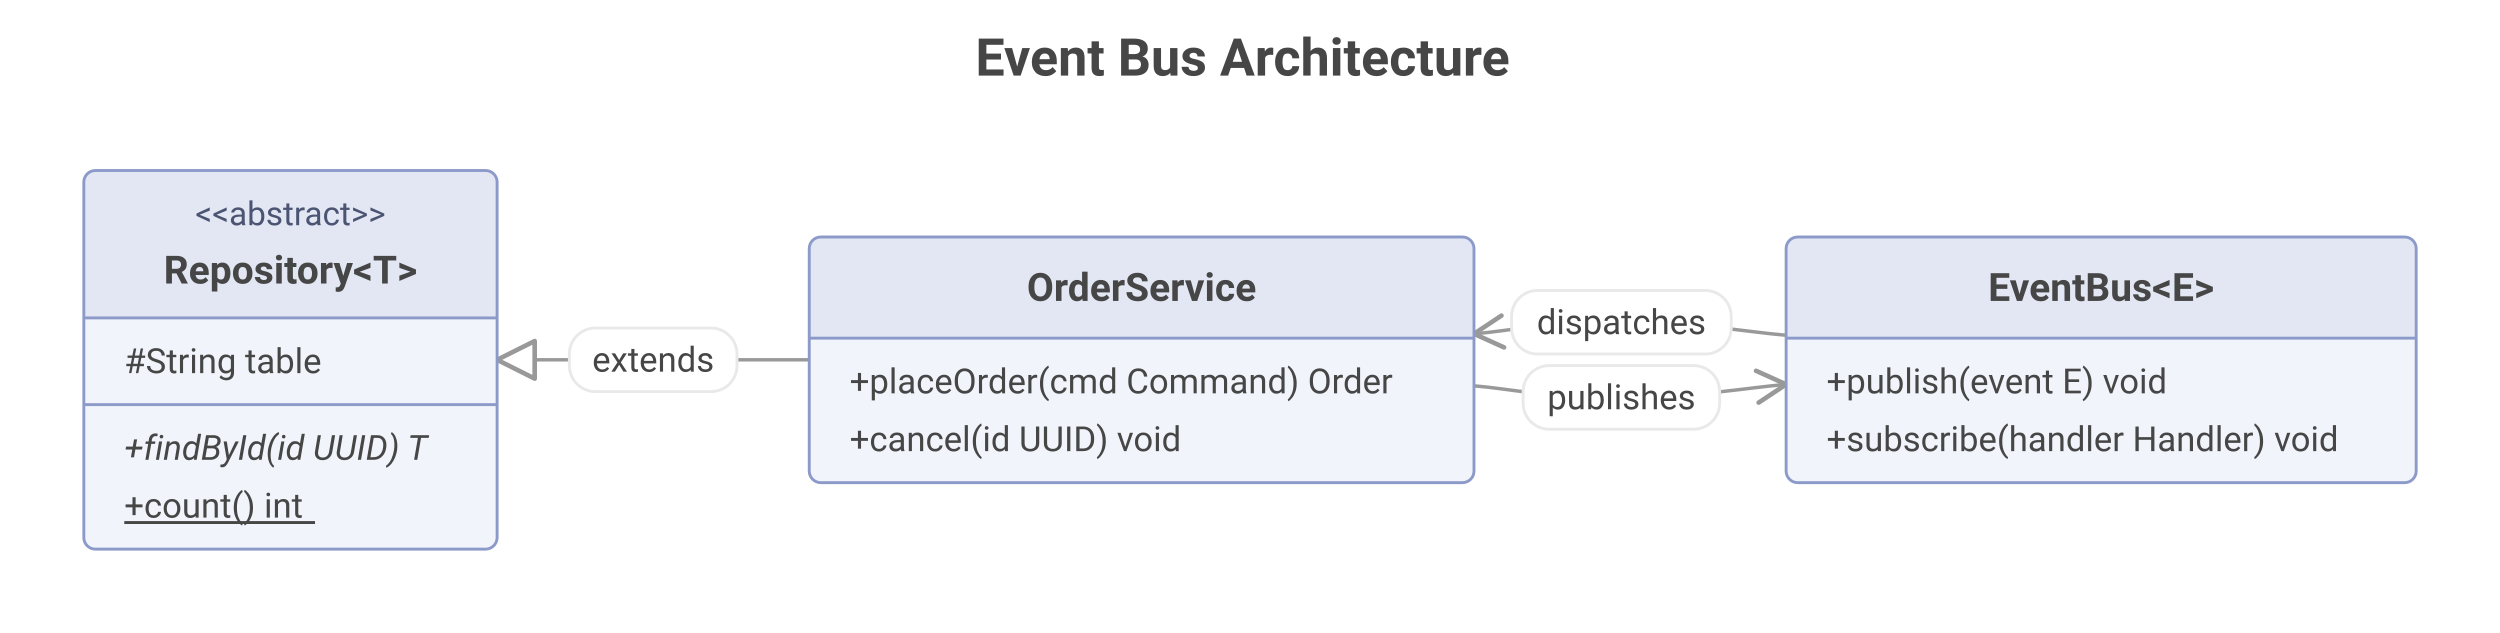
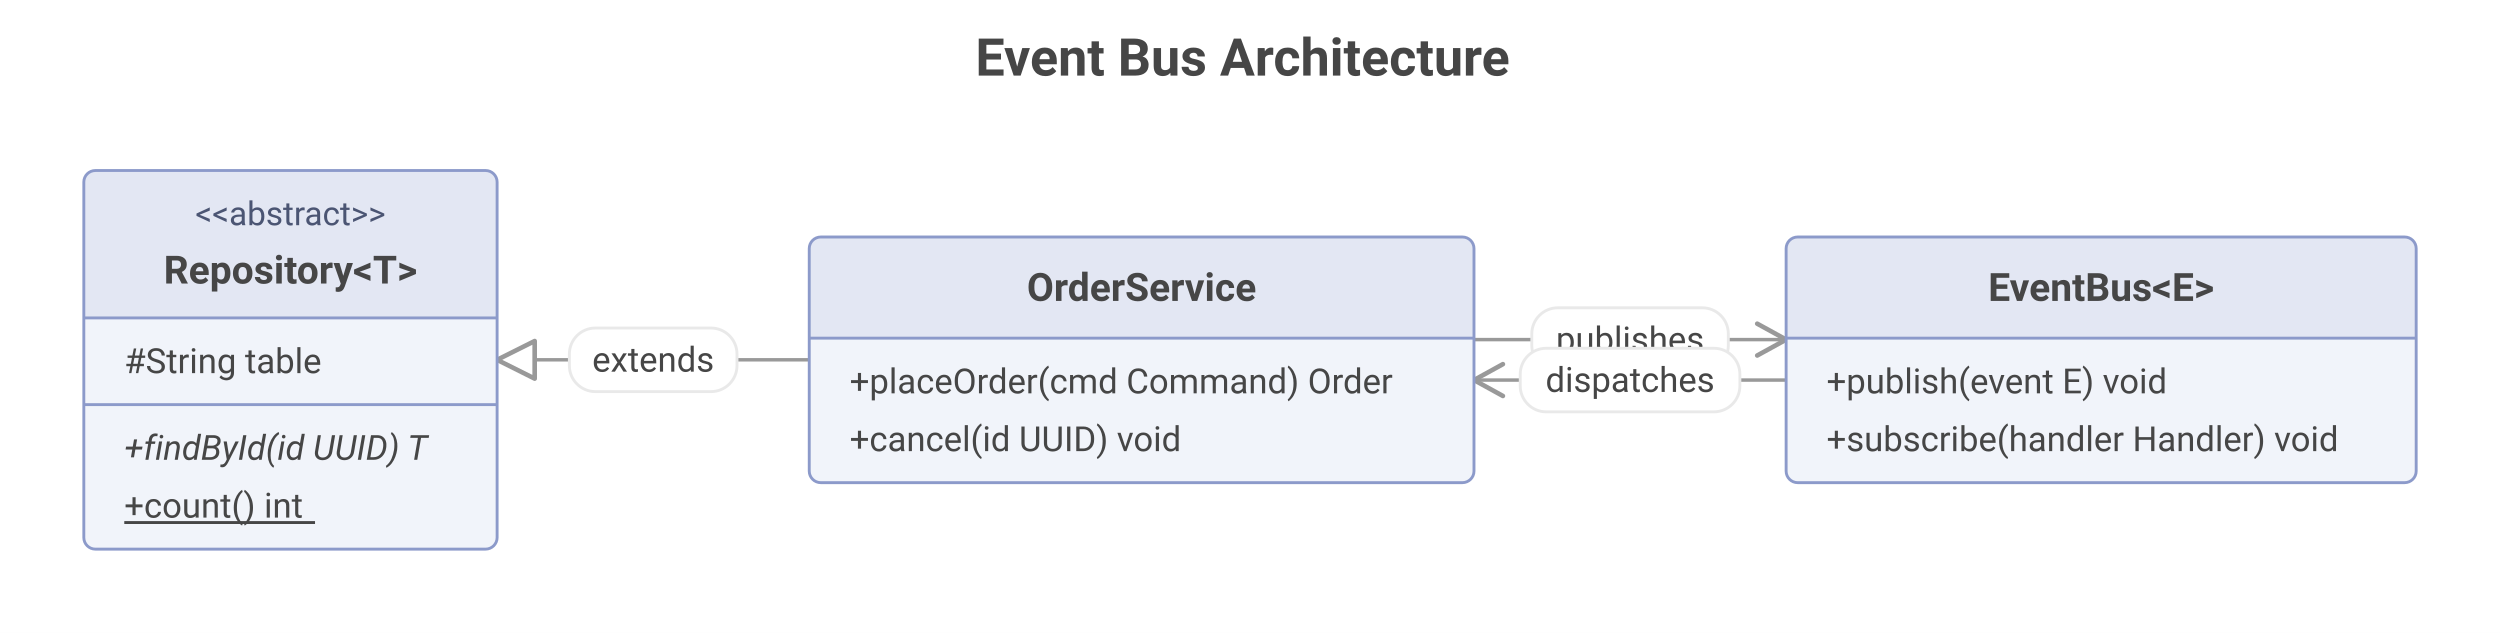
<svg xmlns="http://www.w3.org/2000/svg" width="865" height="219" viewBox="0 0 865 219">
  <rect x="0" y="0" width="865" height="219" fill="#FFFFFF" />
  <text font-size="18" x="337.5" y="20" font-weight="bold" dominant-baseline="central" font-family="Roboto" fill="#464646">
Event Bus Architecture
</text>
  <path d="M167 89.5 L275 89.5" transform="translate(5,35)" fill="none" stroke-width="1.2" stroke="#999999" stroke-linecap="round" stroke-linejoin="round" />
  <path d="M167 89.5 L180 83 L180 96 Z" transform="translate(5,35)" fill="#FFFFFF" stroke-width="1.6" stroke="#999999" stroke-linejoin="round" />
-   <path d="M505 98.5 C517.8 99.5,529 102.6,556 102.5 C583 102.4,598.8 99.2,613 98" transform="translate(5,35)" fill="none" stroke-width="1.2" stroke="#999999" stroke-linecap="round" stroke-linejoin="round" />
-   <path d="M603.5 104.3 L613 98 L602.6 93.3" transform="translate(5,35)" fill="none" stroke-width="1.6" stroke="#999999" stroke-linecap="round" stroke-linejoin="round" />
-   <path d="M613 81 C598.8 79.8,583 76.6,556 76.5 C529 76.4,517.8 79.5,505 80.5" transform="translate(5,35)" fill="none" stroke-width="1.2" stroke="#999999" stroke-linecap="round" stroke-linejoin="round" />
-   <path d="M514.5 74.2 L505 80.5 L515.4 85.2" transform="translate(5,35)" fill="none" stroke-width="1.6" stroke="#999999" stroke-linecap="round" stroke-linejoin="round" />
+   <path d="M505 82.5 L613 82.5" transform="translate(5,35)" fill="none" stroke-width="1.2" stroke="#999999" stroke-linecap="round" stroke-linejoin="round" />
+   <path d="M603 88 L613 82.5 L603 77" transform="translate(5,35)" fill="none" stroke-width="1.6" stroke="#999999" stroke-linecap="round" stroke-linejoin="round" />
+   <path d="M613 96.5 L505 96.5" transform="translate(5,35)" fill="none" stroke-width="1.2" stroke="#999999" stroke-linecap="round" stroke-linejoin="round" />
+   <path d="M515 91 L505 96.5 L515 102" transform="translate(5,35)" fill="none" stroke-width="1.6" stroke="#999999" stroke-linecap="round" stroke-linejoin="round" />
  <rect x="197" y="113.5" width="58" height="22" rx="9" ry="9" stroke="#E9E9E9" stroke-width="1" fill="#FFFFFF" />
  <text font-size="12" x="226" y="124.5" dominant-baseline="central" text-anchor="middle" font-family="Roboto" fill="#464646">
extends
</text>
-   <rect x="527" y="126.5" width="68" height="22" rx="9" ry="9" stroke="#E9E9E9" stroke-width="1" fill="#FFFFFF" />
-   <text font-size="12" x="561" y="137.5" dominant-baseline="central" text-anchor="middle" font-family="Roboto" fill="#464646">
+   <rect x="530" y="106.5" width="68" height="22" rx="9" ry="9" stroke="#E9E9E9" stroke-width="1" fill="#FFFFFF" />
+   <text font-size="12" x="564" y="117.5" dominant-baseline="central" text-anchor="middle" font-family="Roboto" fill="#464646">
publishes
</text>
-   <rect x="523" y="100.5" width="76" height="22" rx="9" ry="9" stroke="#E9E9E9" stroke-width="1" fill="#FFFFFF" />
-   <text font-size="12" x="561" y="111.5" dominant-baseline="central" text-anchor="middle" font-family="Roboto" fill="#464646">
+   <rect x="526" y="120.5" width="76" height="22" rx="9" ry="9" stroke="#E9E9E9" stroke-width="1" fill="#FFFFFF" />
+   <text font-size="12" x="564" y="131.5" dominant-baseline="central" text-anchor="middle" font-family="Roboto" fill="#464646">
dispatches
</text>
  <rect x="29" y="59" width="143" height="131" rx="4" ry="4" fill="#F1F4FA" />
  <rect x="29" y="59" width="143" height="51" rx="4" ry="4" fill="#E3E7F3" />
  <rect x="29" y="106" width="143" height="4" fill="#E3E7F3" />
  <text font-size="11.5" x="100.5" y="74" dominant-baseline="central" text-anchor="middle" font-family="Roboto" fill="#4B5573">
&lt;&lt;abstract&gt;&gt;
</text>
  <text font-size="13.5" x="100.5" y="93.5" font-weight="bold" dominant-baseline="central" text-anchor="middle" font-family="Roboto" fill="#464646">
Repository&lt;T&gt;
</text>
  <line stroke-width="1" x1="29" y1="110" x2="172" y2="110" stroke="#8C9ACA" />
  <text font-size="12" x="43" y="125" dominant-baseline="central" text-anchor="start" font-family="Roboto" fill="#464646">
#String table
</text>
  <line stroke-width="1" x1="29" y1="140" x2="172" y2="140" stroke="#8C9ACA" />
  <text font-size="12" x="43" y="155" font-style="italic" dominant-baseline="central" text-anchor="start" font-family="Roboto" fill="#464646">
+findById(id UUID) T
</text>
  <text font-size="12" x="43" y="175" dominant-baseline="central" text-anchor="start" font-family="Roboto" fill="#464646">
+count() int
</text>
  <line stroke-width="1" x1="43" y1="180.8" x2="109" y2="180.8" stroke="#464646" />
  <rect x="29" y="59" width="143" height="131" rx="4" ry="4" stroke="#8C9ACA" stroke-width="1" fill="none" />
  <rect x="618" y="82" width="218" height="85" rx="4" ry="4" fill="#F1F4FA" />
  <rect x="618" y="82" width="218" height="35" rx="4" ry="4" fill="#E3E7F3" />
  <rect x="618" y="113" width="218" height="4" fill="#E3E7F3" />
  <text font-size="13.5" x="727" y="99.5" font-weight="bold" dominant-baseline="central" text-anchor="middle" font-family="Roboto" fill="#464646">
EventBus&lt;E&gt;
</text>
  <line stroke-width="1" x1="618" y1="117" x2="836" y2="117" stroke="#8C9ACA" />
  <text font-size="12" x="632" y="132" dominant-baseline="central" text-anchor="start" font-family="Roboto" fill="#464646">
+publish(event E) void
</text>
  <text font-size="12" x="632" y="152" dominant-baseline="central" text-anchor="start" font-family="Roboto" fill="#464646">
+subscribe(handler Handler) void
</text>
  <rect x="618" y="82" width="218" height="85" rx="4" ry="4" stroke="#8C9ACA" stroke-width="1" fill="none" />
  <rect x="280" y="82" width="230" height="85" rx="4" ry="4" fill="#F1F4FA" />
  <rect x="280" y="82" width="230" height="35" rx="4" ry="4" fill="#E3E7F3" />
  <rect x="280" y="113" width="230" height="4" fill="#E3E7F3" />
  <text font-size="13.5" x="395" y="99.5" font-weight="bold" dominant-baseline="central" text-anchor="middle" font-family="Roboto" fill="#464646">
OrderService
</text>
  <line stroke-width="1" x1="280" y1="117" x2="510" y2="117" stroke="#8C9ACA" />
  <text font-size="12" x="294" y="132" dominant-baseline="central" text-anchor="start" font-family="Roboto" fill="#464646">
+placeOrder(cmd Command) Order
</text>
  <text font-size="12" x="294" y="152" dominant-baseline="central" text-anchor="start" font-family="Roboto" fill="#464646">
+cancel(id UUID) void
</text>
  <rect x="280" y="82" width="230" height="85" rx="4" ry="4" stroke="#8C9ACA" stroke-width="1" fill="none" />
</svg>
